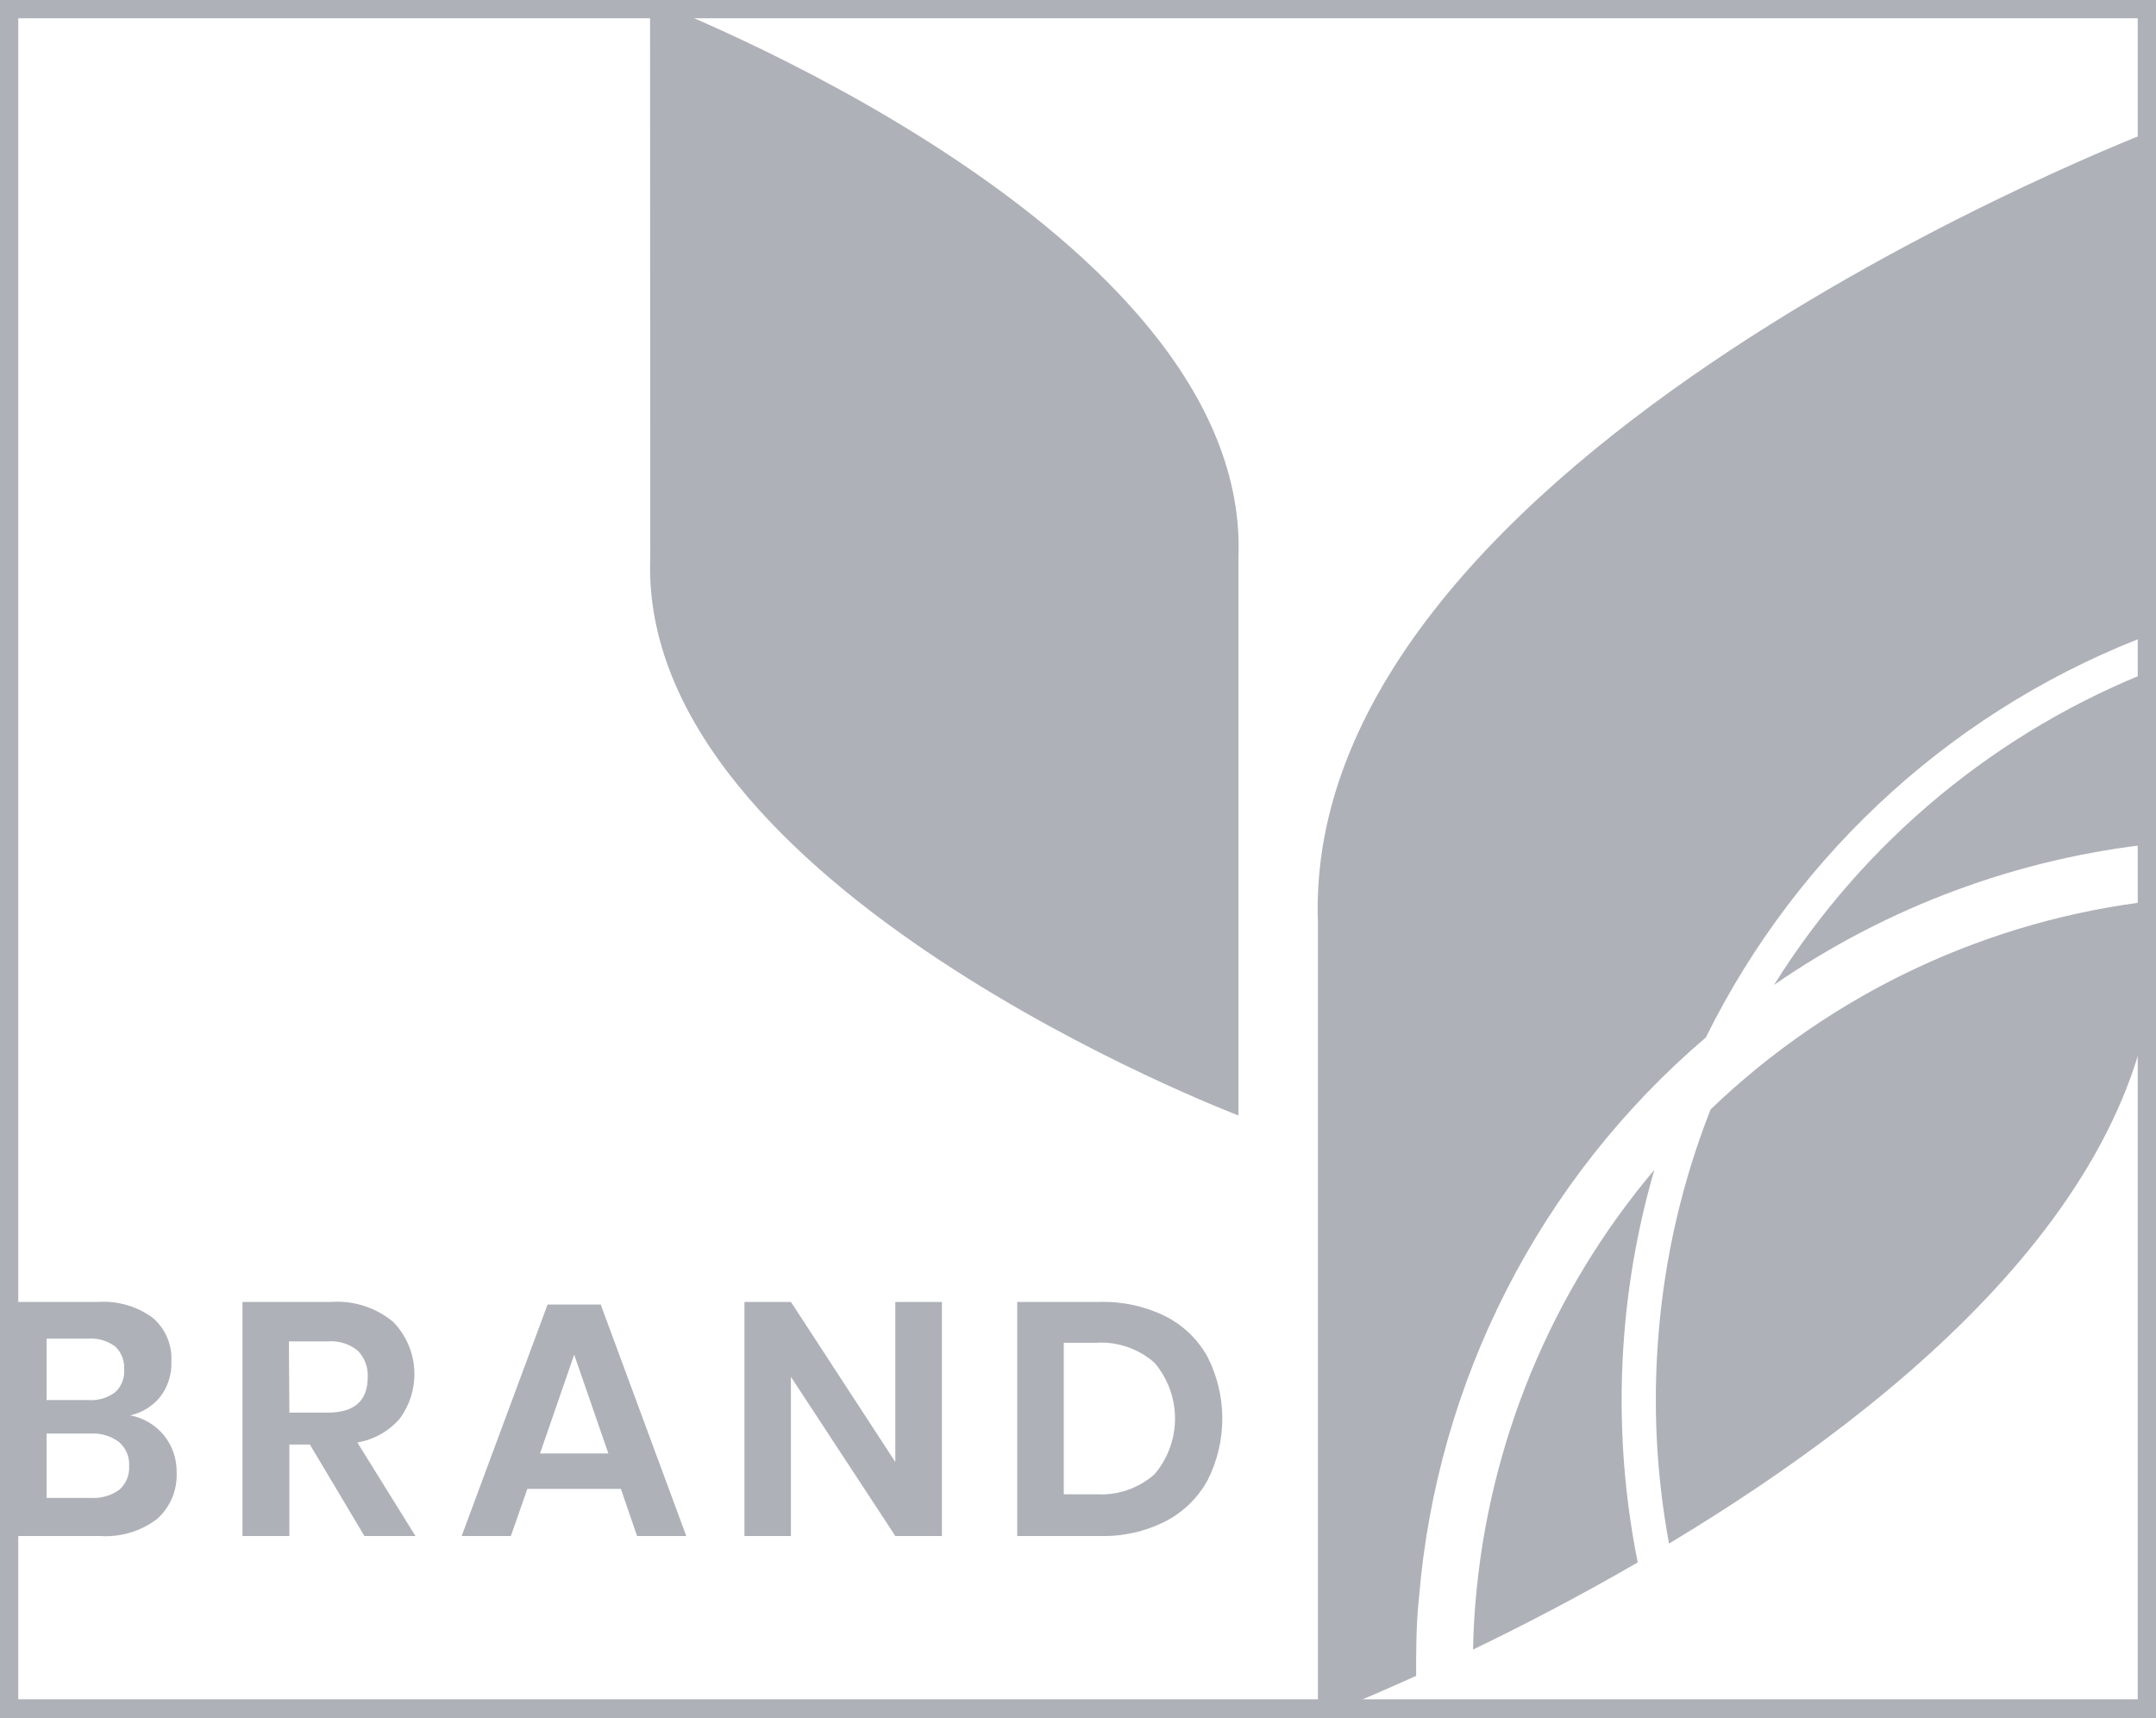
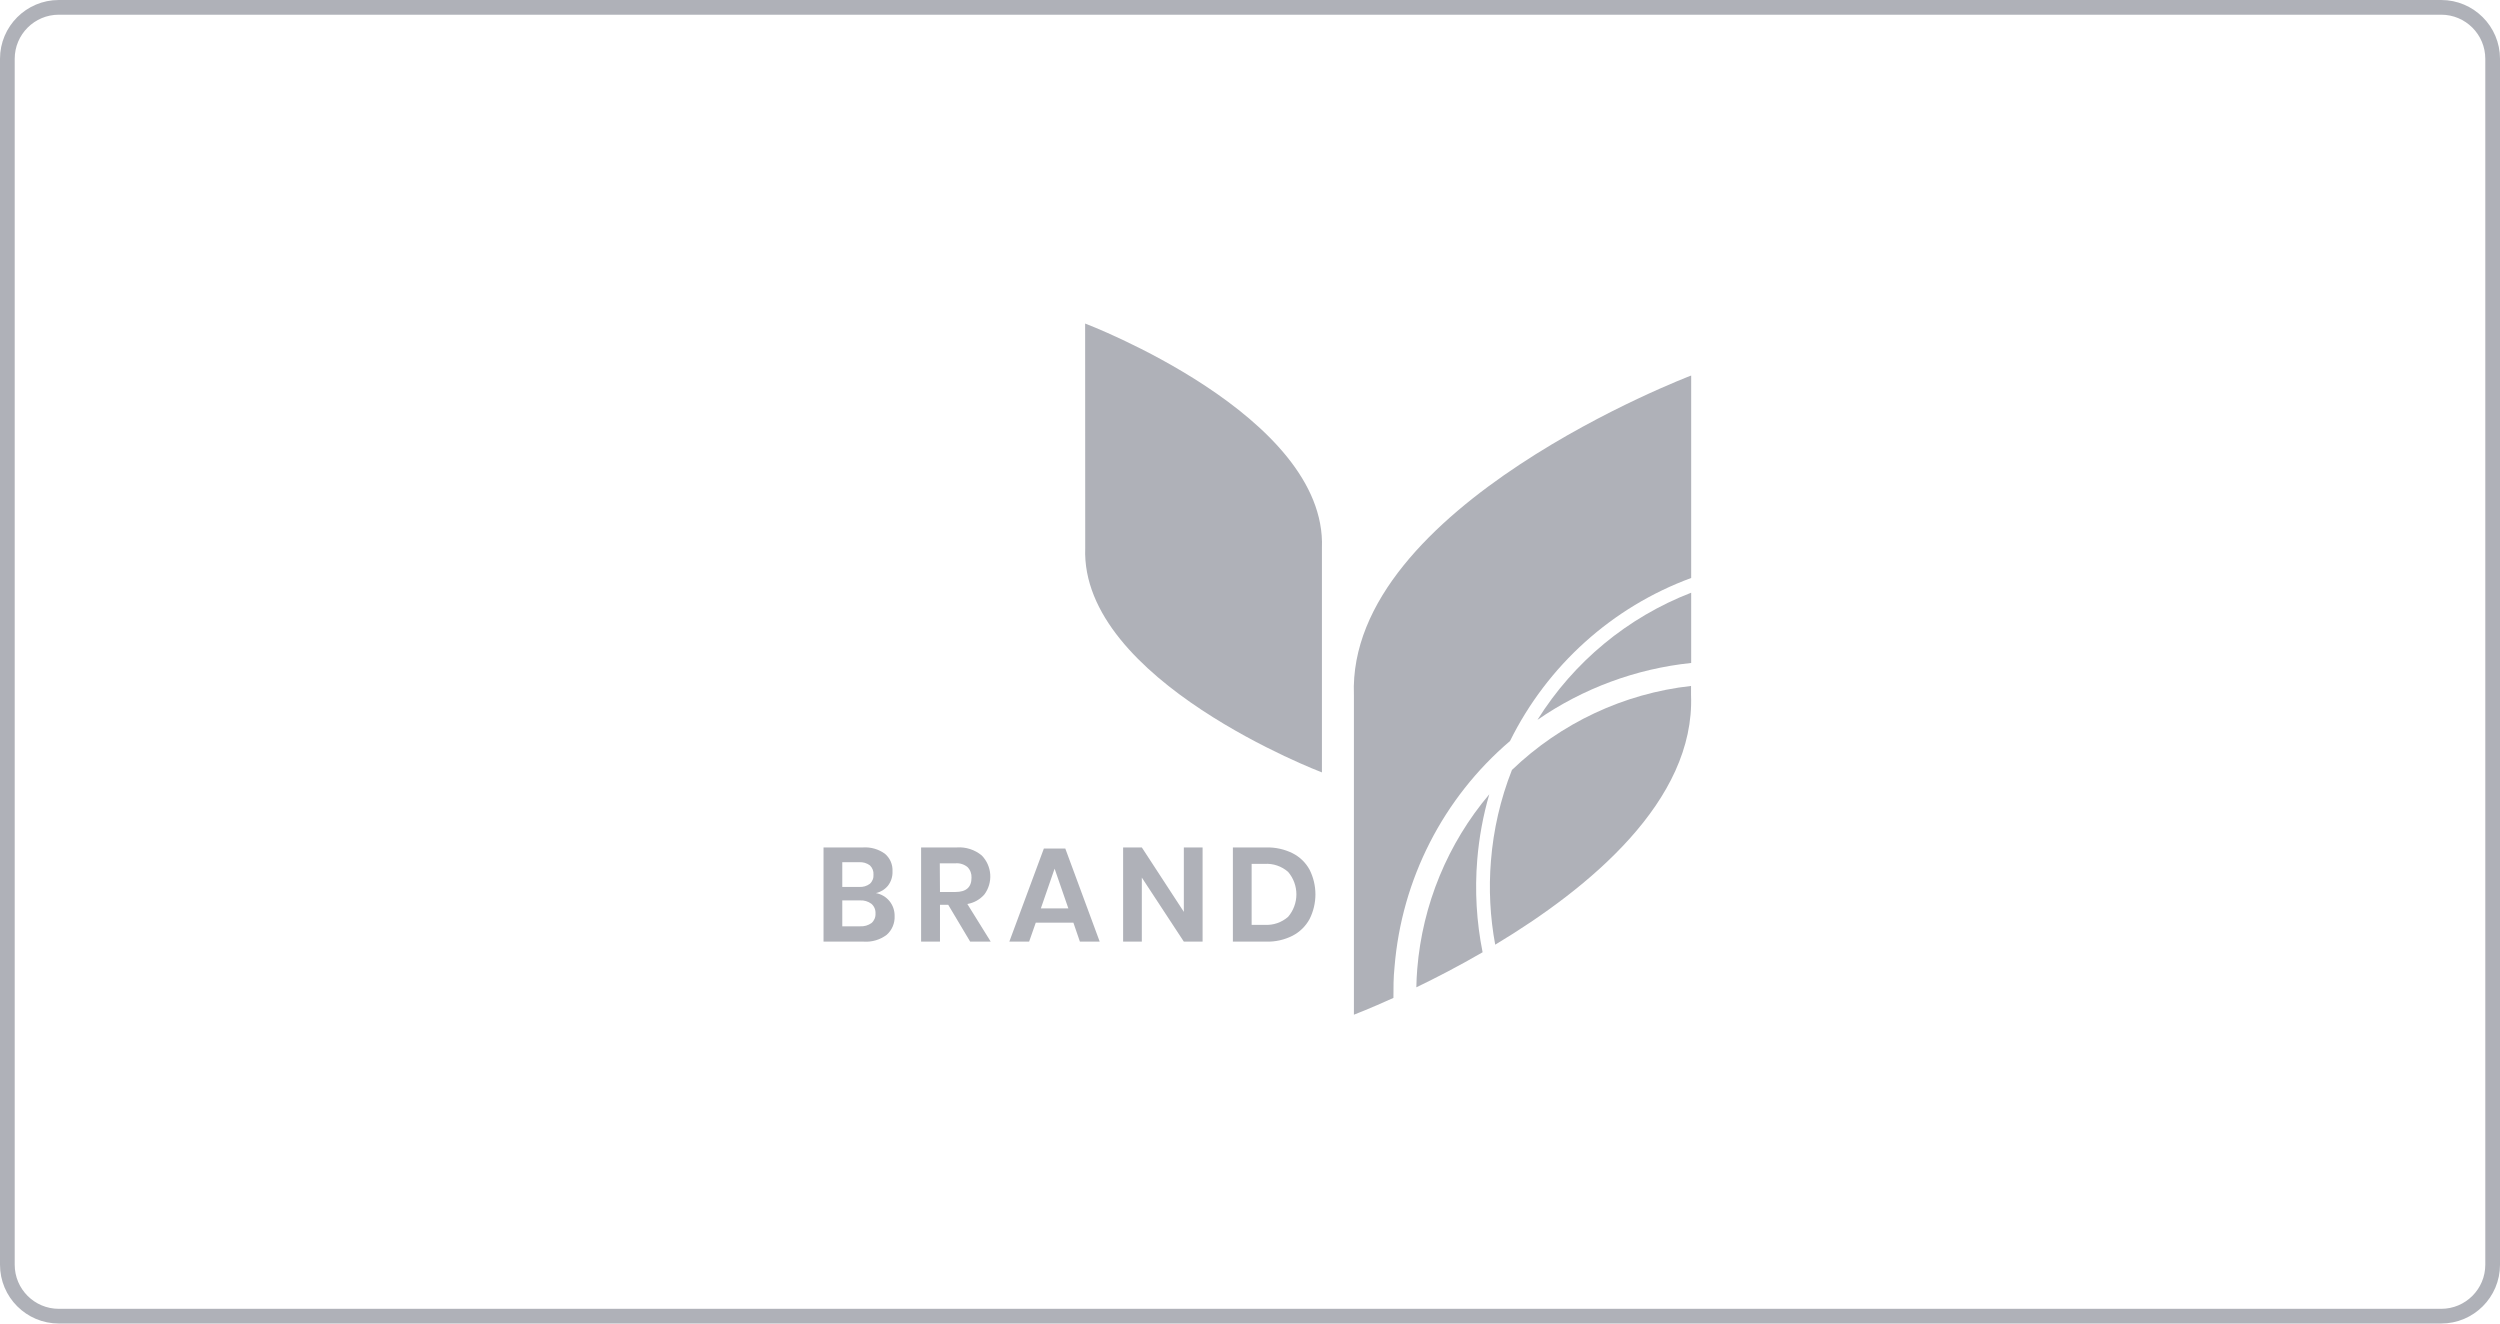
- <svg xmlns="http://www.w3.org/2000/svg" width="59" height="47" viewBox="0 0 59 47" fill="none">
-   <path d="M4.488 39.278C4.718 39.563 4.84 39.921 4.834 40.288C4.845 40.528 4.803 40.767 4.71 40.988C4.618 41.209 4.477 41.406 4.298 41.565C3.851 41.904 3.298 42.069 2.739 42.031H0V35.626H2.683C3.213 35.591 3.738 35.741 4.17 36.052C4.343 36.197 4.48 36.381 4.571 36.589C4.661 36.797 4.702 37.023 4.69 37.25C4.706 37.603 4.595 37.951 4.379 38.23C4.17 38.484 3.883 38.66 3.562 38.73C3.925 38.797 4.254 38.991 4.488 39.278ZM1.275 38.311H2.421C2.682 38.33 2.941 38.255 3.151 38.098C3.237 38.02 3.304 37.922 3.346 37.814C3.389 37.706 3.406 37.589 3.397 37.472C3.405 37.356 3.387 37.24 3.345 37.132C3.303 37.024 3.238 36.926 3.154 36.846C2.938 36.685 2.671 36.609 2.403 36.631H1.275V38.311ZM3.263 40.767C3.355 40.687 3.427 40.586 3.474 40.474C3.521 40.361 3.542 40.238 3.534 40.116C3.541 39.993 3.52 39.869 3.472 39.755C3.423 39.641 3.35 39.54 3.257 39.459C3.032 39.292 2.756 39.21 2.478 39.228H1.275V40.989H2.493C2.767 41.005 3.039 40.927 3.263 40.767Z" fill="#AFB1B8" />
-   <path d="M9.972 42.031L8.48 39.528H7.919V42.031H6.635V35.626H9.066C9.678 35.583 10.284 35.778 10.758 36.171C11.098 36.518 11.303 36.976 11.336 37.462C11.369 37.948 11.228 38.43 10.938 38.821C10.639 39.166 10.229 39.396 9.779 39.472L11.369 42.031H9.972ZM7.919 38.655H8.969C9.698 38.655 10.063 38.332 10.063 37.685C10.07 37.553 10.05 37.421 10.004 37.297C9.958 37.173 9.887 37.06 9.795 36.965C9.564 36.773 9.268 36.68 8.969 36.706H7.906L7.919 38.655Z" fill="#AFB1B8" />
-   <path d="M16.991 40.742H14.432L13.98 42.031H12.634L14.984 35.698H16.439L18.78 42.031H17.433L16.991 40.742ZM16.648 39.772L15.713 37.069L14.778 39.772H16.648Z" fill="#AFB1B8" />
-   <path d="M25.776 42.031H24.501L21.644 37.676V42.031H20.372V35.626H21.644L24.501 40.007V35.626H25.776V42.031Z" fill="#AFB1B8" />
-   <path d="M33.05 40.498C32.786 40.982 32.385 41.375 31.897 41.628C31.342 41.909 30.726 42.048 30.105 42.031H27.836V35.626H30.105C30.725 35.61 31.34 35.745 31.897 36.021C32.385 36.267 32.786 36.657 33.05 37.138C33.312 37.658 33.449 38.234 33.449 38.818C33.449 39.402 33.312 39.977 33.05 40.498ZM31.591 40.345C31.955 39.919 32.155 39.377 32.155 38.816C32.155 38.255 31.955 37.713 31.591 37.288C31.151 36.902 30.578 36.707 29.996 36.743H29.111V40.889H29.996C30.578 40.926 31.151 40.73 31.591 40.345Z" fill="#AFB1B8" />
-   <path d="M17.789 0C17.789 0 34.24 6.236 33.891 15.26V30.523C33.891 30.523 17.452 24.284 17.795 15.26L17.789 0Z" fill="#AFB1B8" />
-   <path d="M48.548 26.95C51.655 24.803 55.248 23.473 59 23.082V18.304C54.677 19.977 51.01 23.01 48.548 26.95Z" fill="#AFB1B8" />
-   <path d="M46.681 28.389C49.224 23.248 53.633 19.28 59 17.303V3.536C59 3.536 35.571 12.419 36.066 25.269V47C36.066 47 37.11 46.602 38.753 45.858C38.753 45.163 38.753 44.462 38.828 43.758C39.312 37.792 42.137 32.264 46.681 28.389Z" fill="#AFB1B8" />
-   <path d="M44.453 36.462C44.576 34.955 44.85 33.464 45.272 32.012C42.443 35.359 40.73 39.512 40.373 43.887C40.339 44.3 40.32 44.713 40.311 45.138C41.642 44.497 43.19 43.696 44.817 42.754C44.402 40.684 44.279 38.566 44.453 36.462Z" fill="#AFB1B8" />
-   <path d="M45.384 36.54C45.228 38.444 45.326 40.36 45.674 42.238C52.075 38.392 59.268 32.45 58.991 25.269V24.644C54.417 25.157 50.138 27.165 46.812 30.357C46.033 32.335 45.552 34.419 45.384 36.54Z" fill="#AFB1B8" />
-   <rect width="59" height="47" stroke="#AFB1B8" />
+ <svg xmlns="http://www.w3.org/2000/svg" width="170" height="90" viewBox="0 0 170 90" fill="none">
+   <rect x="0.5" y="0.5" width="169" height="89" rx="3.5" stroke="#AFB1B8" />
+   <path d="M60.488 61.278C60.718 61.563 60.84 61.921 60.834 62.288C60.845 62.528 60.803 62.767 60.71 62.988C60.618 63.209 60.477 63.406 60.297 63.565C59.851 63.904 59.298 64.069 58.739 64.031H56V57.626H58.683C59.213 57.591 59.738 57.741 60.17 58.052C60.343 58.197 60.48 58.381 60.571 58.589C60.661 58.797 60.702 59.023 60.69 59.25C60.706 59.603 60.595 59.951 60.379 60.23C60.17 60.484 59.883 60.66 59.562 60.73C59.925 60.797 60.254 60.991 60.488 61.278ZM57.275 60.311H58.422C58.682 60.33 58.941 60.255 59.151 60.098C59.237 60.02 59.304 59.922 59.346 59.814C59.389 59.706 59.406 59.589 59.397 59.472C59.405 59.356 59.387 59.24 59.345 59.132C59.303 59.024 59.238 58.926 59.154 58.846C58.938 58.685 58.671 58.609 58.403 58.631H57.275V60.311ZM59.263 62.767C59.355 62.687 59.427 62.586 59.474 62.474C59.521 62.361 59.542 62.238 59.534 62.116C59.541 61.993 59.52 61.869 59.472 61.755C59.423 61.641 59.35 61.54 59.257 61.459C59.032 61.292 58.756 61.21 58.478 61.228H57.275V62.989H58.493C58.767 63.005 59.039 62.927 59.263 62.767Z" fill="#AFB1B8" />
+   <path d="M65.972 64.031L64.48 61.528H63.919V64.031H62.635V57.626H65.066C65.678 57.583 66.284 57.778 66.758 58.171C67.098 58.518 67.302 58.976 67.336 59.462C67.369 59.948 67.228 60.43 66.939 60.821C66.639 61.166 66.229 61.396 65.779 61.472L67.369 64.031H65.972ZM63.919 60.655H64.969C65.698 60.655 66.063 60.332 66.063 59.685C66.07 59.553 66.05 59.421 66.004 59.297C65.958 59.173 65.887 59.06 65.795 58.965C65.564 58.773 65.268 58.68 64.969 58.706H63.906L63.919 60.655Z" fill="#AFB1B8" />
+   <path d="M72.991 62.742H70.432L69.98 64.031H68.634L70.984 57.698H72.439L74.78 64.031H73.433L72.991 62.742ZM72.648 61.772L71.713 59.069L70.778 61.772H72.648Z" fill="#AFB1B8" />
+   <path d="M81.776 64.031H80.501L77.644 59.676V64.031H76.372V57.626H77.644L80.501 62.007V57.626H81.776V64.031Z" fill="#AFB1B8" />
+   <path d="M89.05 62.498C88.786 62.982 88.385 63.375 87.897 63.628C87.342 63.909 86.726 64.048 86.105 64.031H83.836V57.626H86.105C86.725 57.61 87.34 57.745 87.897 58.021C88.385 58.267 88.787 58.657 89.05 59.138C89.312 59.658 89.449 60.234 89.449 60.818C89.449 61.402 89.312 61.977 89.05 62.498ZM87.591 62.345C87.955 61.919 88.155 61.377 88.155 60.816C88.155 60.255 87.955 59.713 87.591 59.288C87.151 58.902 86.578 58.707 85.996 58.743H85.111V62.889H85.996C86.578 62.926 87.151 62.73 87.591 62.345Z" fill="#AFB1B8" />
+   <path d="M73.789 22C73.789 22 90.24 28.236 89.891 37.26V52.523C89.891 52.523 73.452 46.284 73.795 37.26L73.789 22Z" fill="#AFB1B8" />
+   <path d="M104.548 48.95C107.655 46.803 111.249 45.473 115 45.082V40.304C110.677 41.977 107.01 45.01 104.548 48.95Z" fill="#AFB1B8" />
+   <path d="M102.681 50.389C105.224 45.248 109.633 41.28 115 39.303V25.536C115 25.536 91.571 34.419 92.066 47.269V69C92.066 69 93.11 68.603 94.753 67.858C94.753 67.163 94.753 66.462 94.828 65.758C95.312 59.792 98.137 54.264 102.681 50.389Z" fill="#AFB1B8" />
+   <path d="M100.453 58.462C100.576 56.955 100.85 55.464 101.272 54.012C98.443 57.359 96.73 61.512 96.373 65.887C96.339 66.3 96.32 66.713 96.311 67.138C97.641 66.497 99.19 65.696 100.817 64.754C100.402 62.684 100.279 60.566 100.453 58.462Z" fill="#AFB1B8" />
+   <path d="M101.384 58.54C101.228 60.444 101.326 62.36 101.674 64.238C108.075 60.392 115.268 54.45 114.991 47.269V46.644C110.417 47.157 106.138 49.165 102.812 52.357C102.033 54.335 101.552 56.419 101.384 58.54Z" fill="#AFB1B8" />
</svg>
